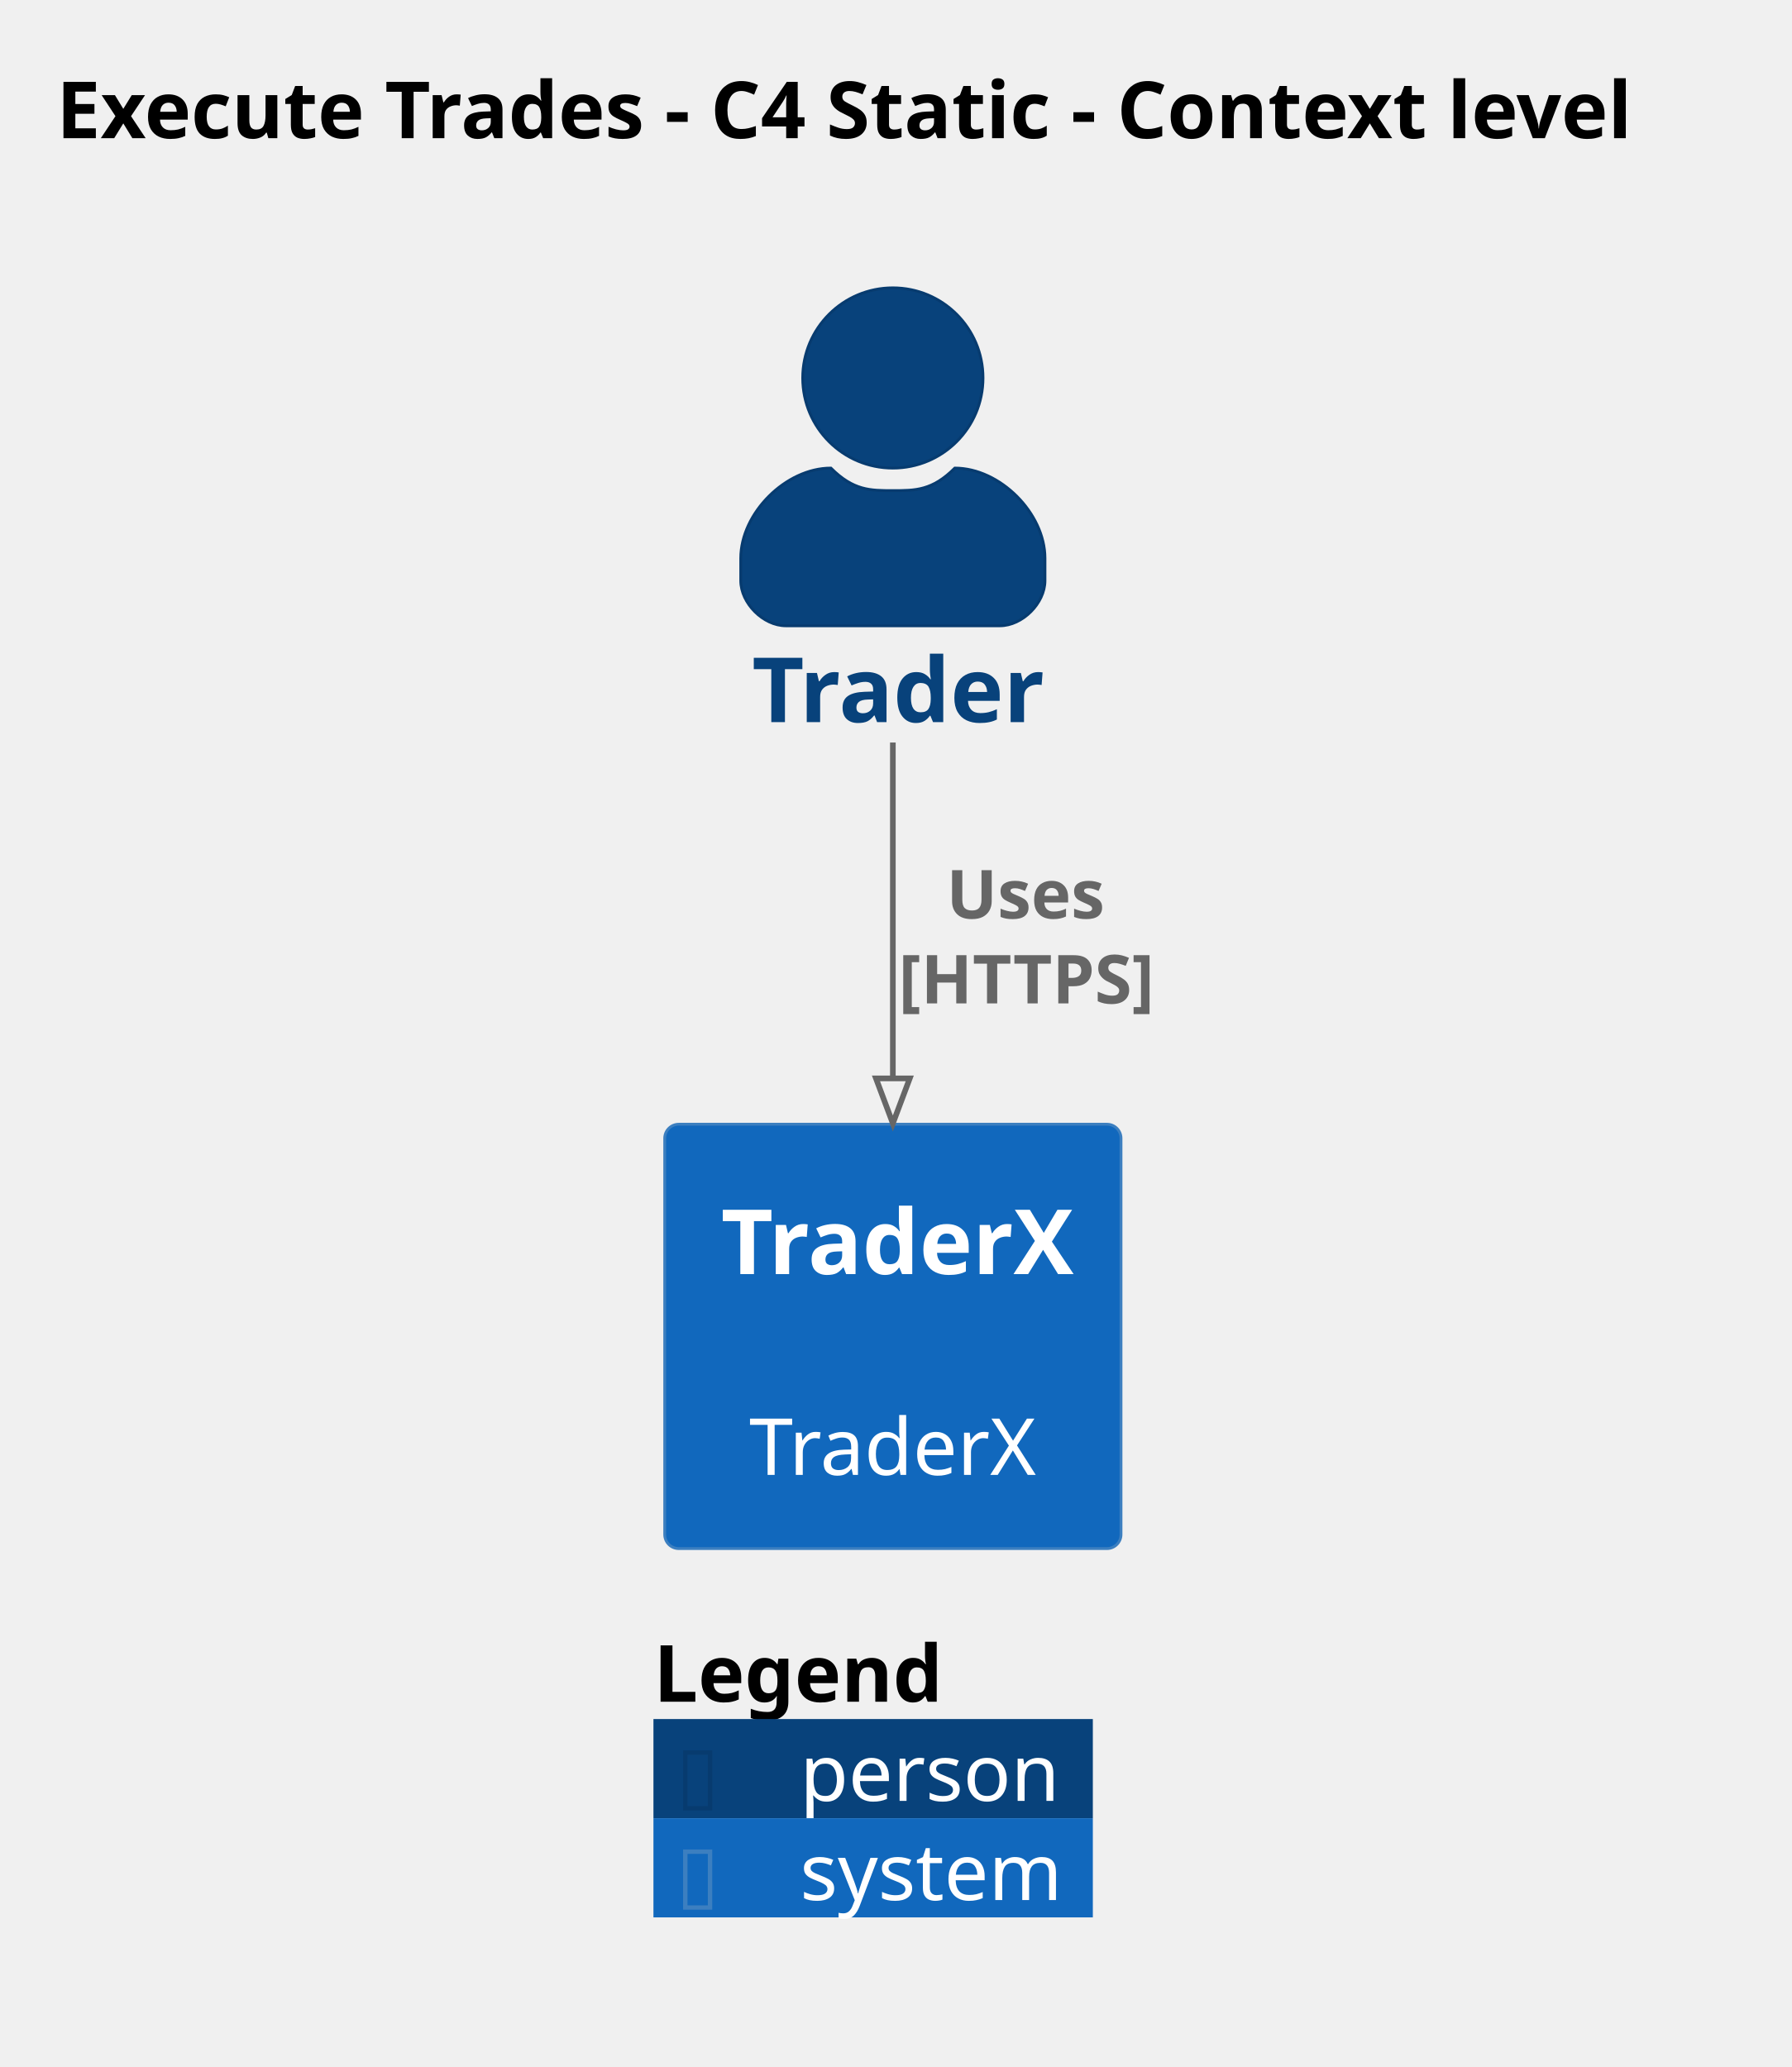
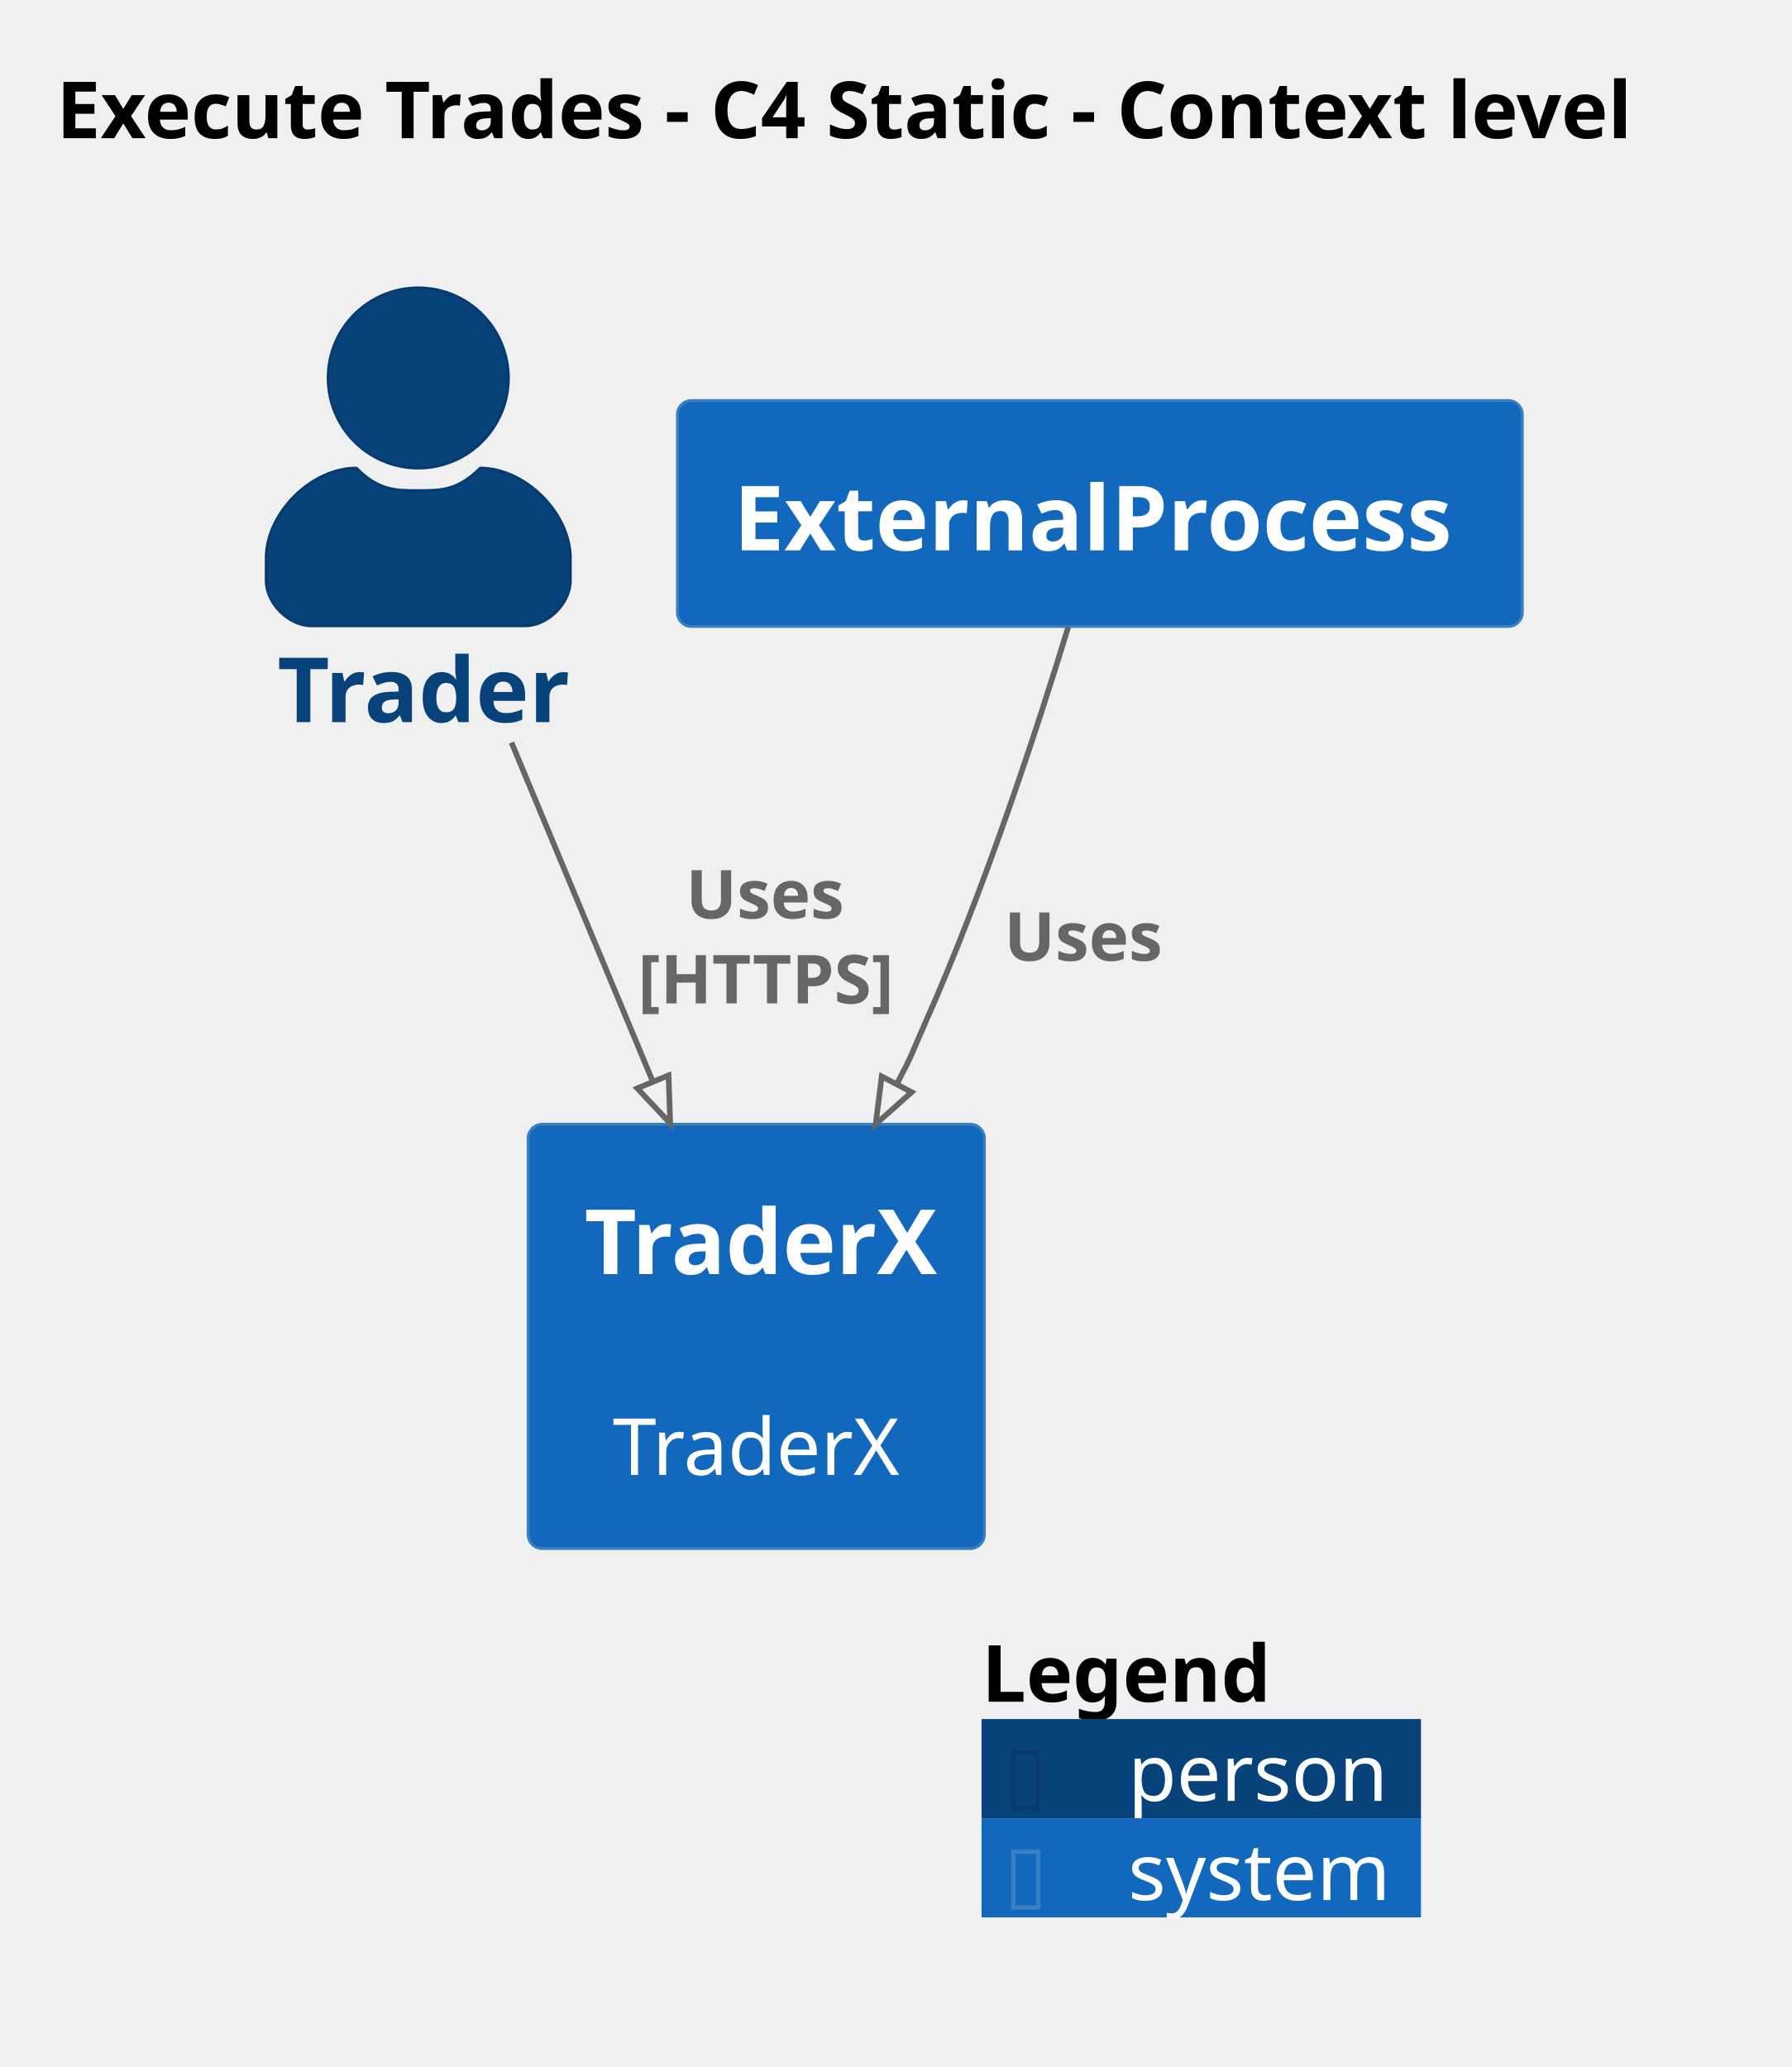
<svg xmlns="http://www.w3.org/2000/svg" contentStyleType="text/css" height="367px" preserveAspectRatio="none" style="width:318px;height:367px;background:#FFFFFF;" version="1.1" viewBox="0 0 318 367" width="318px" zoomAndPan="magnify">
  <defs />
  <g>
    <text fill="#000000" font-family="sans-serif" font-size="14" font-weight="bold" lengthAdjust="spacing" textLength="290" x="10" y="24.533">Execute Trades - C4 Static - Context level</text>
    <g id="elem_TraderX.Actors.Trader">
-       <ellipse cx="158.5" cy="67.109" fill="#08427B" rx="16" ry="16" style="stroke:#073B6F;stroke-width:0.5;" />
-       <path d="M158.5,87.109 C162.5,87.109 165.5,87.109 169.5,83.109 C177.5,83.109 185.5,91.109 185.5,99.109 L185.5,103.109 C185.5,107.109 181.5,111.109 177.5,111.109 L139.5,111.109 C135.5,111.109 131.5,107.109 131.5,103.109 L131.5,99.109 C131.5,91.109 139.5,83.109 147.5,83.109 C151.5,87.109 154.5,87.109 158.5,87.109 " fill="#08427B" style="stroke:#073B6F;stroke-width:0.5;" />
-       <text fill="#08427B" font-family="sans-serif" font-size="16" font-weight="bold" lengthAdjust="spacing" textLength="50" x="133.5" y="128.219">Trader</text>
+       <ellipse cx="74.25" cy="67.109" fill="#08427B" rx="16" ry="16" style="stroke:#073B6F;stroke-width:0.5;" />
+       <path d="M74.25,87.109 C78.25,87.109 81.25,87.109 85.25,83.109 C93.25,83.109 101.25,91.109 101.25,99.109 L101.25,103.109 C101.25,107.109 97.25,111.109 93.25,111.109 L55.25,111.109 C51.25,111.109 47.25,107.109 47.25,103.109 L47.25,99.109 C47.25,91.109 55.25,83.109 63.25,83.109 C67.25,87.109 70.25,87.109 74.25,87.109 " fill="#08427B" style="stroke:#073B6F;stroke-width:0.5;" />
+       <text fill="#08427B" font-family="sans-serif" font-size="16" font-weight="bold" lengthAdjust="spacing" textLength="50" x="49.25" y="128.219">Trader</text>
    </g>
    <g id="elem_TraderX.SoftwareSystems.TraderX">
-       <rect fill="#1168BD" height="75.344" rx="2.5" ry="2.5" style="stroke:#3C7FC0;stroke-width:0.5;" width="81" x="118" y="199.609" />
-       <text fill="#FFFFFF" font-family="sans-serif" font-size="16" font-weight="bold" lengthAdjust="spacing" textLength="61" x="128" y="226.219">TraderX</text>
-       <text fill="#FFFFFF" font-family="sans-serif" font-size="14" lengthAdjust="spacing" textLength="4" x="156.5" y="244.268"> </text>
-       <text fill="#FFFFFF" font-family="sans-serif" font-size="14" lengthAdjust="spacing" textLength="51" x="133" y="261.877">TraderX</text>
+       <rect fill="#1168BD" height="75.344" rx="2.5" ry="2.5" style="stroke:#3C7FC0;stroke-width:0.5;" width="81" x="93.75" y="199.609" />
+       <text fill="#FFFFFF" font-family="sans-serif" font-size="16" font-weight="bold" lengthAdjust="spacing" textLength="61" x="103.75" y="226.219">TraderX</text>
+       <text fill="#FFFFFF" font-family="sans-serif" font-size="14" lengthAdjust="spacing" textLength="4" x="132.25" y="244.268"> </text>
+       <text fill="#FFFFFF" font-family="sans-serif" font-size="14" lengthAdjust="spacing" textLength="51" x="108.75" y="261.877">TraderX</text>
    </g>
-     <polygon fill="none" points="158.5,199.471,161.5,191.471,155.5,191.471,158.5,199.471" style="stroke:#666666;stroke-width:1.0;" />
-     <path d="M158.5,131.839 C158.5,152.984 158.5,170.811 158.5,191.471 " fill="none" style="stroke:#666666;stroke-width:1.0;" />
-     <text fill="#666666" font-family="sans-serif" font-size="12" font-weight="bold" lengthAdjust="spacing" textLength="29" x="168" y="163.066">Uses</text>
-     <text fill="#666666" font-family="sans-serif" font-size="12" font-weight="bold" lengthAdjust="spacing" textLength="46" x="159.5" y="178.16">[HTTPS]</text>
-     <rect fill="none" height="17.609" style="stroke:none;stroke-width:1.0;" width="78" x="116" y="287.609" />
-     <text fill="#000000" font-family="sans-serif" font-size="14" font-weight="bold" lengthAdjust="spacing" textLength="53" x="116" y="302.143">Legend</text>
-     <text fill="#FFFFFF" font-family="sans-serif" font-size="14" lengthAdjust="spacing" textLength="4" x="169" y="302.143"> </text>
-     <rect fill="#08427B" height="17.609" style="stroke:none;stroke-width:1.0;" width="78" x="116" y="305.219" />
-     <text fill="#073B6F" font-family="sans-serif" font-size="14" lengthAdjust="spacing" textLength="14" x="120" y="319.752">▯</text>
-     <text fill="#FFFFFF" font-family="sans-serif" font-size="14" lengthAdjust="spacing" textLength="4" x="134" y="319.752"> </text>
-     <text fill="#FFFFFF" font-family="sans-serif" font-size="14" lengthAdjust="spacing" textLength="44" x="142" y="319.752">person</text>
-     <text fill="#FFFFFF" font-family="sans-serif" font-size="14" lengthAdjust="spacing" textLength="4" x="190" y="319.752"> </text>
-     <rect fill="#1168BD" height="17.609" style="stroke:none;stroke-width:1.0;" width="78" x="116" y="322.828" />
-     <text fill="#3C7FC0" font-family="sans-serif" font-size="14" lengthAdjust="spacing" textLength="14" x="120" y="337.361">▯</text>
-     <text fill="#FFFFFF" font-family="sans-serif" font-size="14" lengthAdjust="spacing" textLength="4" x="134" y="337.361"> </text>
-     <text fill="#FFFFFF" font-family="sans-serif" font-size="14" lengthAdjust="spacing" textLength="44" x="142" y="337.361">system</text>
-     <text fill="#FFFFFF" font-family="sans-serif" font-size="14" lengthAdjust="spacing" textLength="4" x="190" y="337.361"> </text>
-     <line style="stroke:none;stroke-width:1.0;" x1="116" x2="194" y1="287.609" y2="287.609" />
-     <line style="stroke:none;stroke-width:1.0;" x1="116" x2="194" y1="305.219" y2="305.219" />
-     <line style="stroke:none;stroke-width:1.0;" x1="116" x2="194" y1="322.828" y2="322.828" />
-     <line style="stroke:none;stroke-width:1.0;" x1="116" x2="194" y1="340.438" y2="340.438" />
-     <line style="stroke:none;stroke-width:1.0;" x1="116" x2="116" y1="287.609" y2="340.438" />
-     <line style="stroke:none;stroke-width:1.0;" x1="194" x2="194" y1="287.609" y2="340.438" />
+     <g id="elem_TraderX.Actors.ExternalProcess">
+       <rect fill="#1168BD" height="40.125" rx="2.5" ry="2.5" style="stroke:#3C7FC0;stroke-width:0.5;" width="150" x="120.25" y="71.109" />
+       <text fill="#FFFFFF" font-family="sans-serif" font-size="16" font-weight="bold" lengthAdjust="spacing" textLength="63" x="130.25" y="97.719">External</text>
+       <text fill="#FFFFFF" font-family="sans-serif" font-size="16" font-weight="bold" lengthAdjust="spacing" textLength="4" x="193.25" y="97.719"> </text>
+       <text fill="#FFFFFF" font-family="sans-serif" font-size="16" font-weight="bold" lengthAdjust="spacing" textLength="63" x="197.25" y="97.719">Process</text>
+     </g>
+     <polygon fill="none" points="118.984,199.471,118.676,190.932,113.138,193.24,118.984,199.471" style="stroke:#666666;stroke-width:1.0;" />
+     <path d="M90.804,131.839 C99.615,152.984 107.299,171.427 115.907,192.086 " fill="none" style="stroke:#666666;stroke-width:1.0;" />
+     <text fill="#666666" font-family="sans-serif" font-size="12" font-weight="bold" lengthAdjust="spacing" textLength="29" x="121.75" y="163.066">Uses</text>
+     <text fill="#666666" font-family="sans-serif" font-size="12" font-weight="bold" lengthAdjust="spacing" textLength="46" x="113.25" y="178.16">[HTTPS]</text>
+     <polygon fill="none" points="155.449,199.601,161.831,193.919,156.521,191.124,155.449,199.601" style="stroke:#666666;stroke-width:1.0;" />
+     <path d="M189.633,111.328 C184.021,129.701 174.737,158.019 164.25,181.609 C161.618,187.531 162.298,186.591 159.176,192.522 " fill="none" style="stroke:#666666;stroke-width:1.0;" />
+     <text fill="#666666" font-family="sans-serif" font-size="12" font-weight="bold" lengthAdjust="spacing" textLength="29" x="178.25" y="170.566">Uses</text>
+     <rect fill="none" height="17.609" style="stroke:none;stroke-width:1.0;" width="78" x="174.25" y="287.609" />
+     <text fill="#000000" font-family="sans-serif" font-size="14" font-weight="bold" lengthAdjust="spacing" textLength="53" x="174.25" y="302.143">Legend</text>
+     <text fill="#FFFFFF" font-family="sans-serif" font-size="14" lengthAdjust="spacing" textLength="4" x="227.25" y="302.143"> </text>
+     <rect fill="#08427B" height="17.609" style="stroke:none;stroke-width:1.0;" width="78" x="174.25" y="305.219" />
+     <text fill="#073B6F" font-family="sans-serif" font-size="14" lengthAdjust="spacing" textLength="14" x="178.25" y="319.752">▯</text>
+     <text fill="#FFFFFF" font-family="sans-serif" font-size="14" lengthAdjust="spacing" textLength="4" x="192.25" y="319.752"> </text>
+     <text fill="#FFFFFF" font-family="sans-serif" font-size="14" lengthAdjust="spacing" textLength="44" x="200.25" y="319.752">person</text>
+     <text fill="#FFFFFF" font-family="sans-serif" font-size="14" lengthAdjust="spacing" textLength="4" x="248.25" y="319.752"> </text>
+     <rect fill="#1168BD" height="17.609" style="stroke:none;stroke-width:1.0;" width="78" x="174.25" y="322.828" />
+     <text fill="#3C7FC0" font-family="sans-serif" font-size="14" lengthAdjust="spacing" textLength="14" x="178.25" y="337.361">▯</text>
+     <text fill="#FFFFFF" font-family="sans-serif" font-size="14" lengthAdjust="spacing" textLength="4" x="192.25" y="337.361"> </text>
+     <text fill="#FFFFFF" font-family="sans-serif" font-size="14" lengthAdjust="spacing" textLength="44" x="200.25" y="337.361">system</text>
+     <text fill="#FFFFFF" font-family="sans-serif" font-size="14" lengthAdjust="spacing" textLength="4" x="248.25" y="337.361"> </text>
+     <line style="stroke:none;stroke-width:1.0;" x1="174.25" x2="252.25" y1="287.609" y2="287.609" />
+     <line style="stroke:none;stroke-width:1.0;" x1="174.25" x2="252.25" y1="305.219" y2="305.219" />
+     <line style="stroke:none;stroke-width:1.0;" x1="174.25" x2="252.25" y1="322.828" y2="322.828" />
+     <line style="stroke:none;stroke-width:1.0;" x1="174.25" x2="252.25" y1="340.438" y2="340.438" />
+     <line style="stroke:none;stroke-width:1.0;" x1="174.25" x2="174.25" y1="287.609" y2="340.438" />
+     <line style="stroke:none;stroke-width:1.0;" x1="252.25" x2="252.25" y1="287.609" y2="340.438" />
  </g>
</svg>
